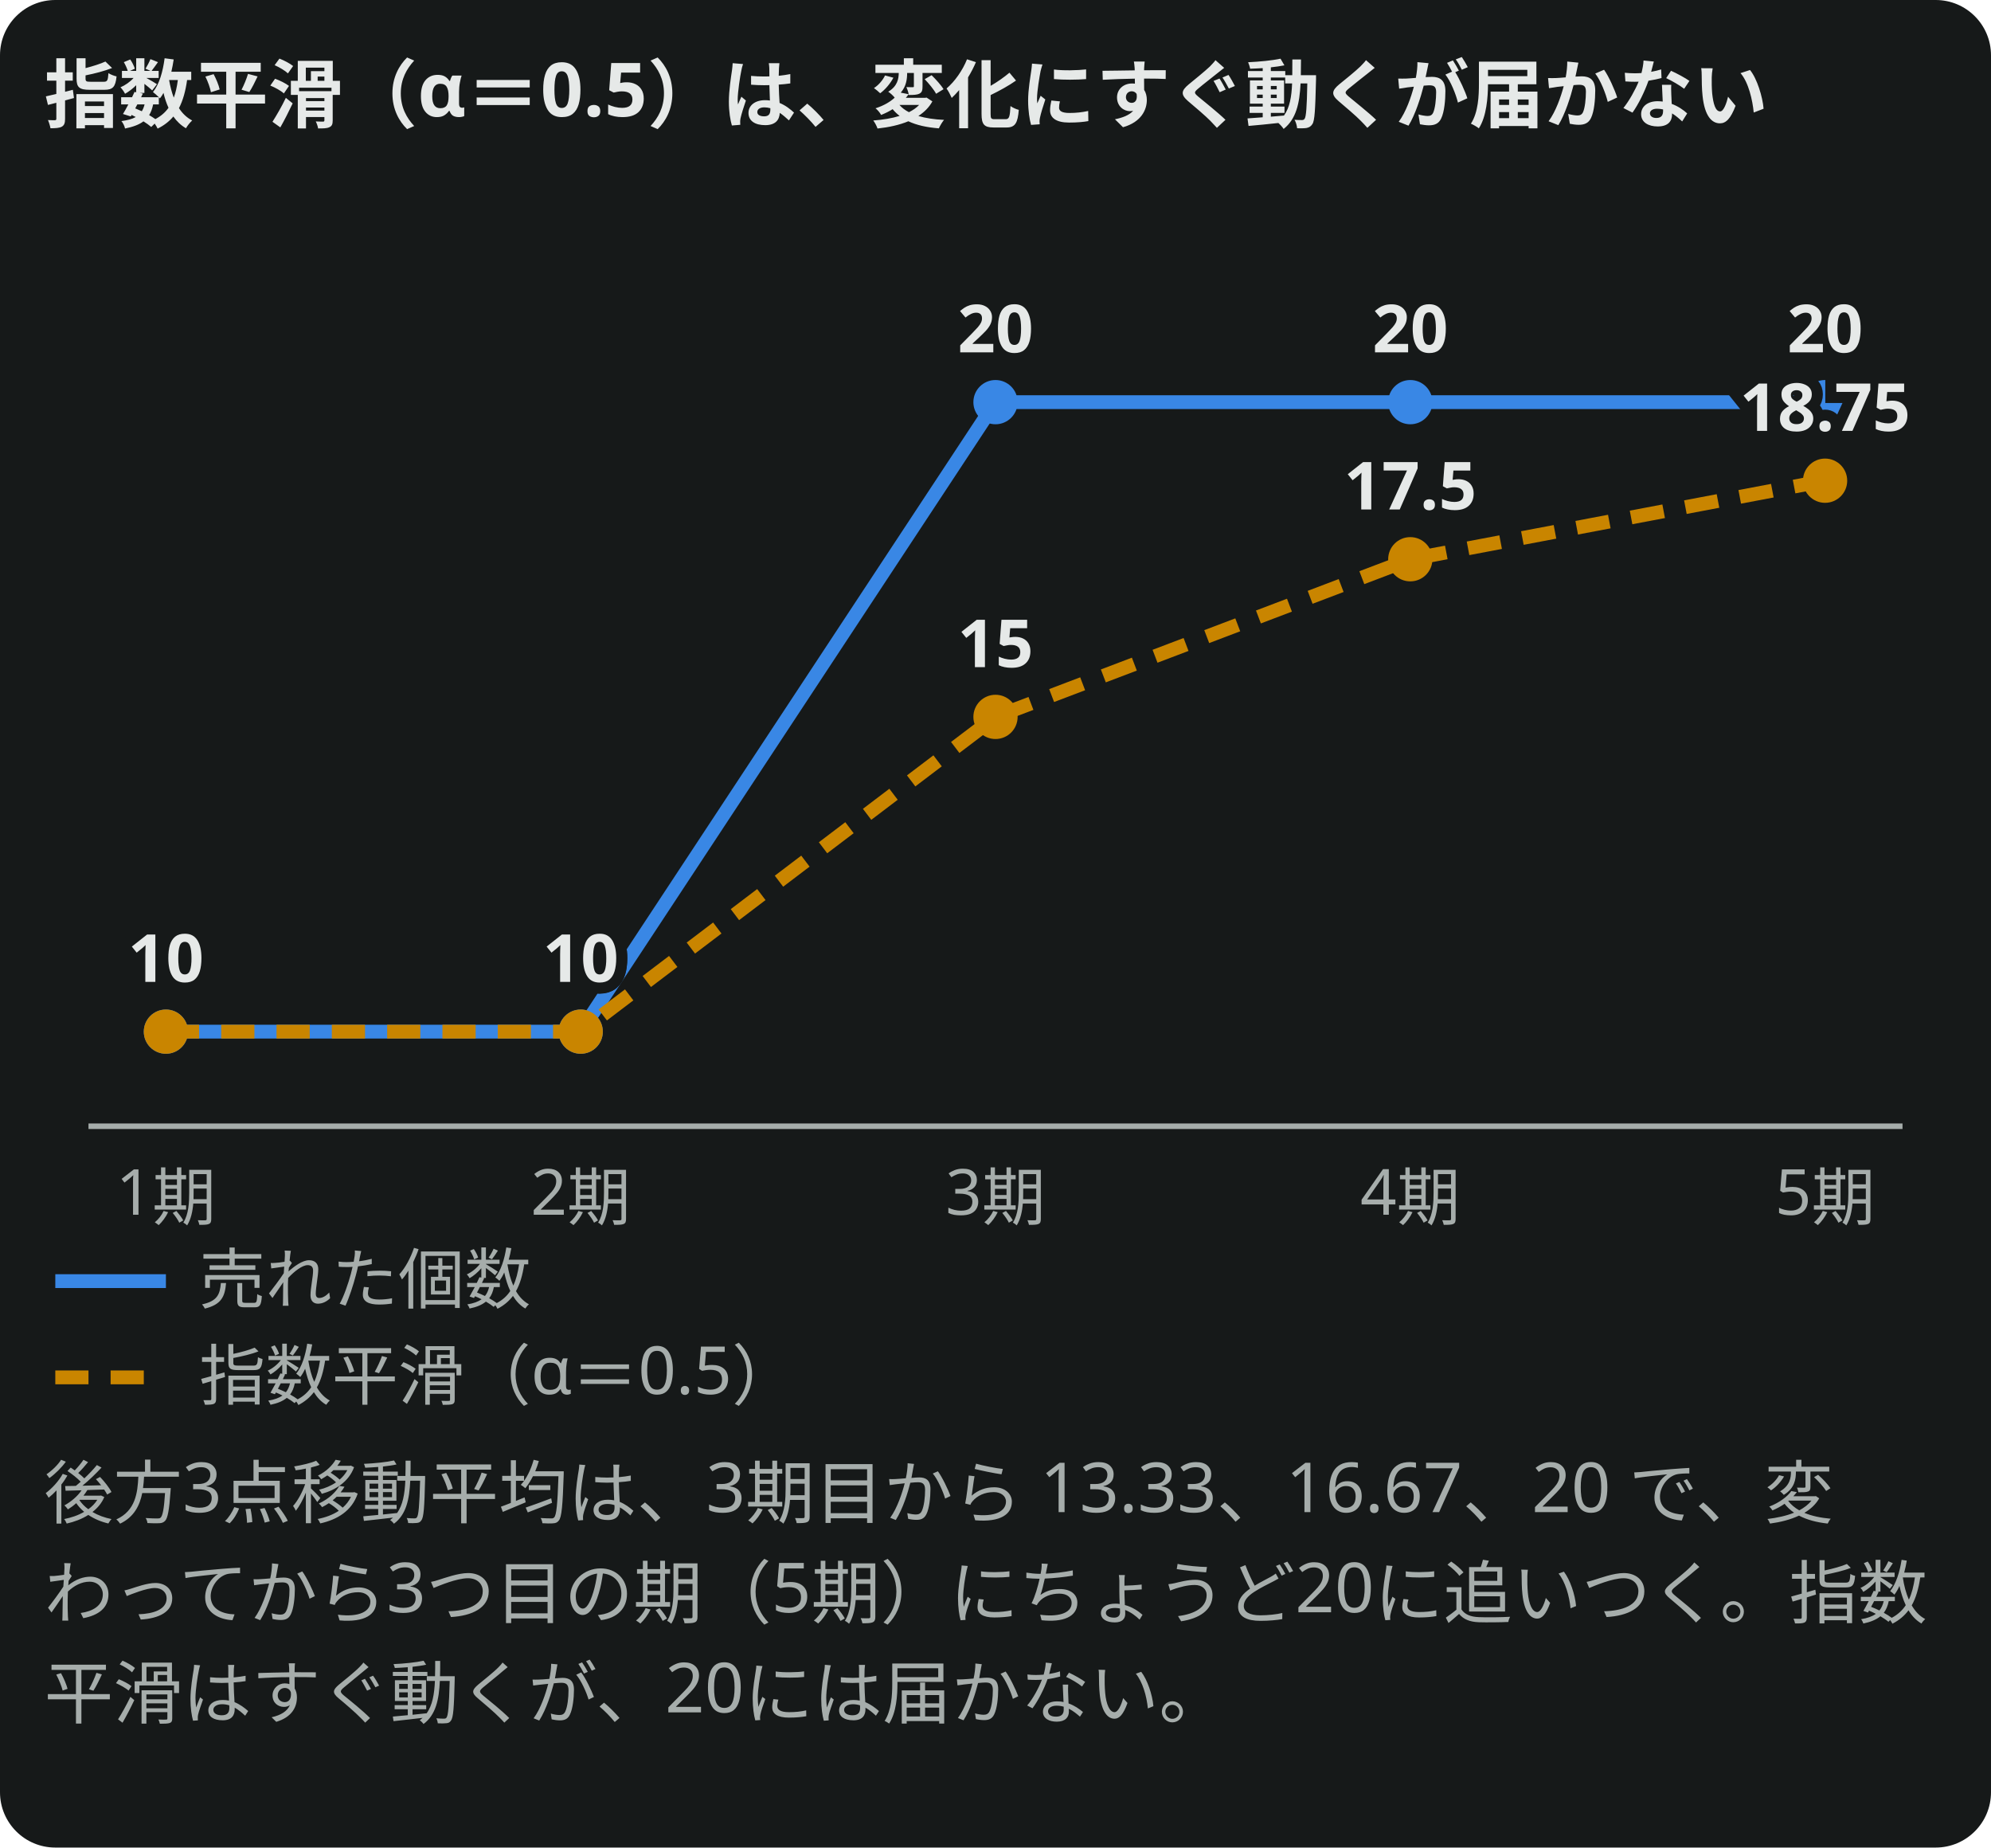
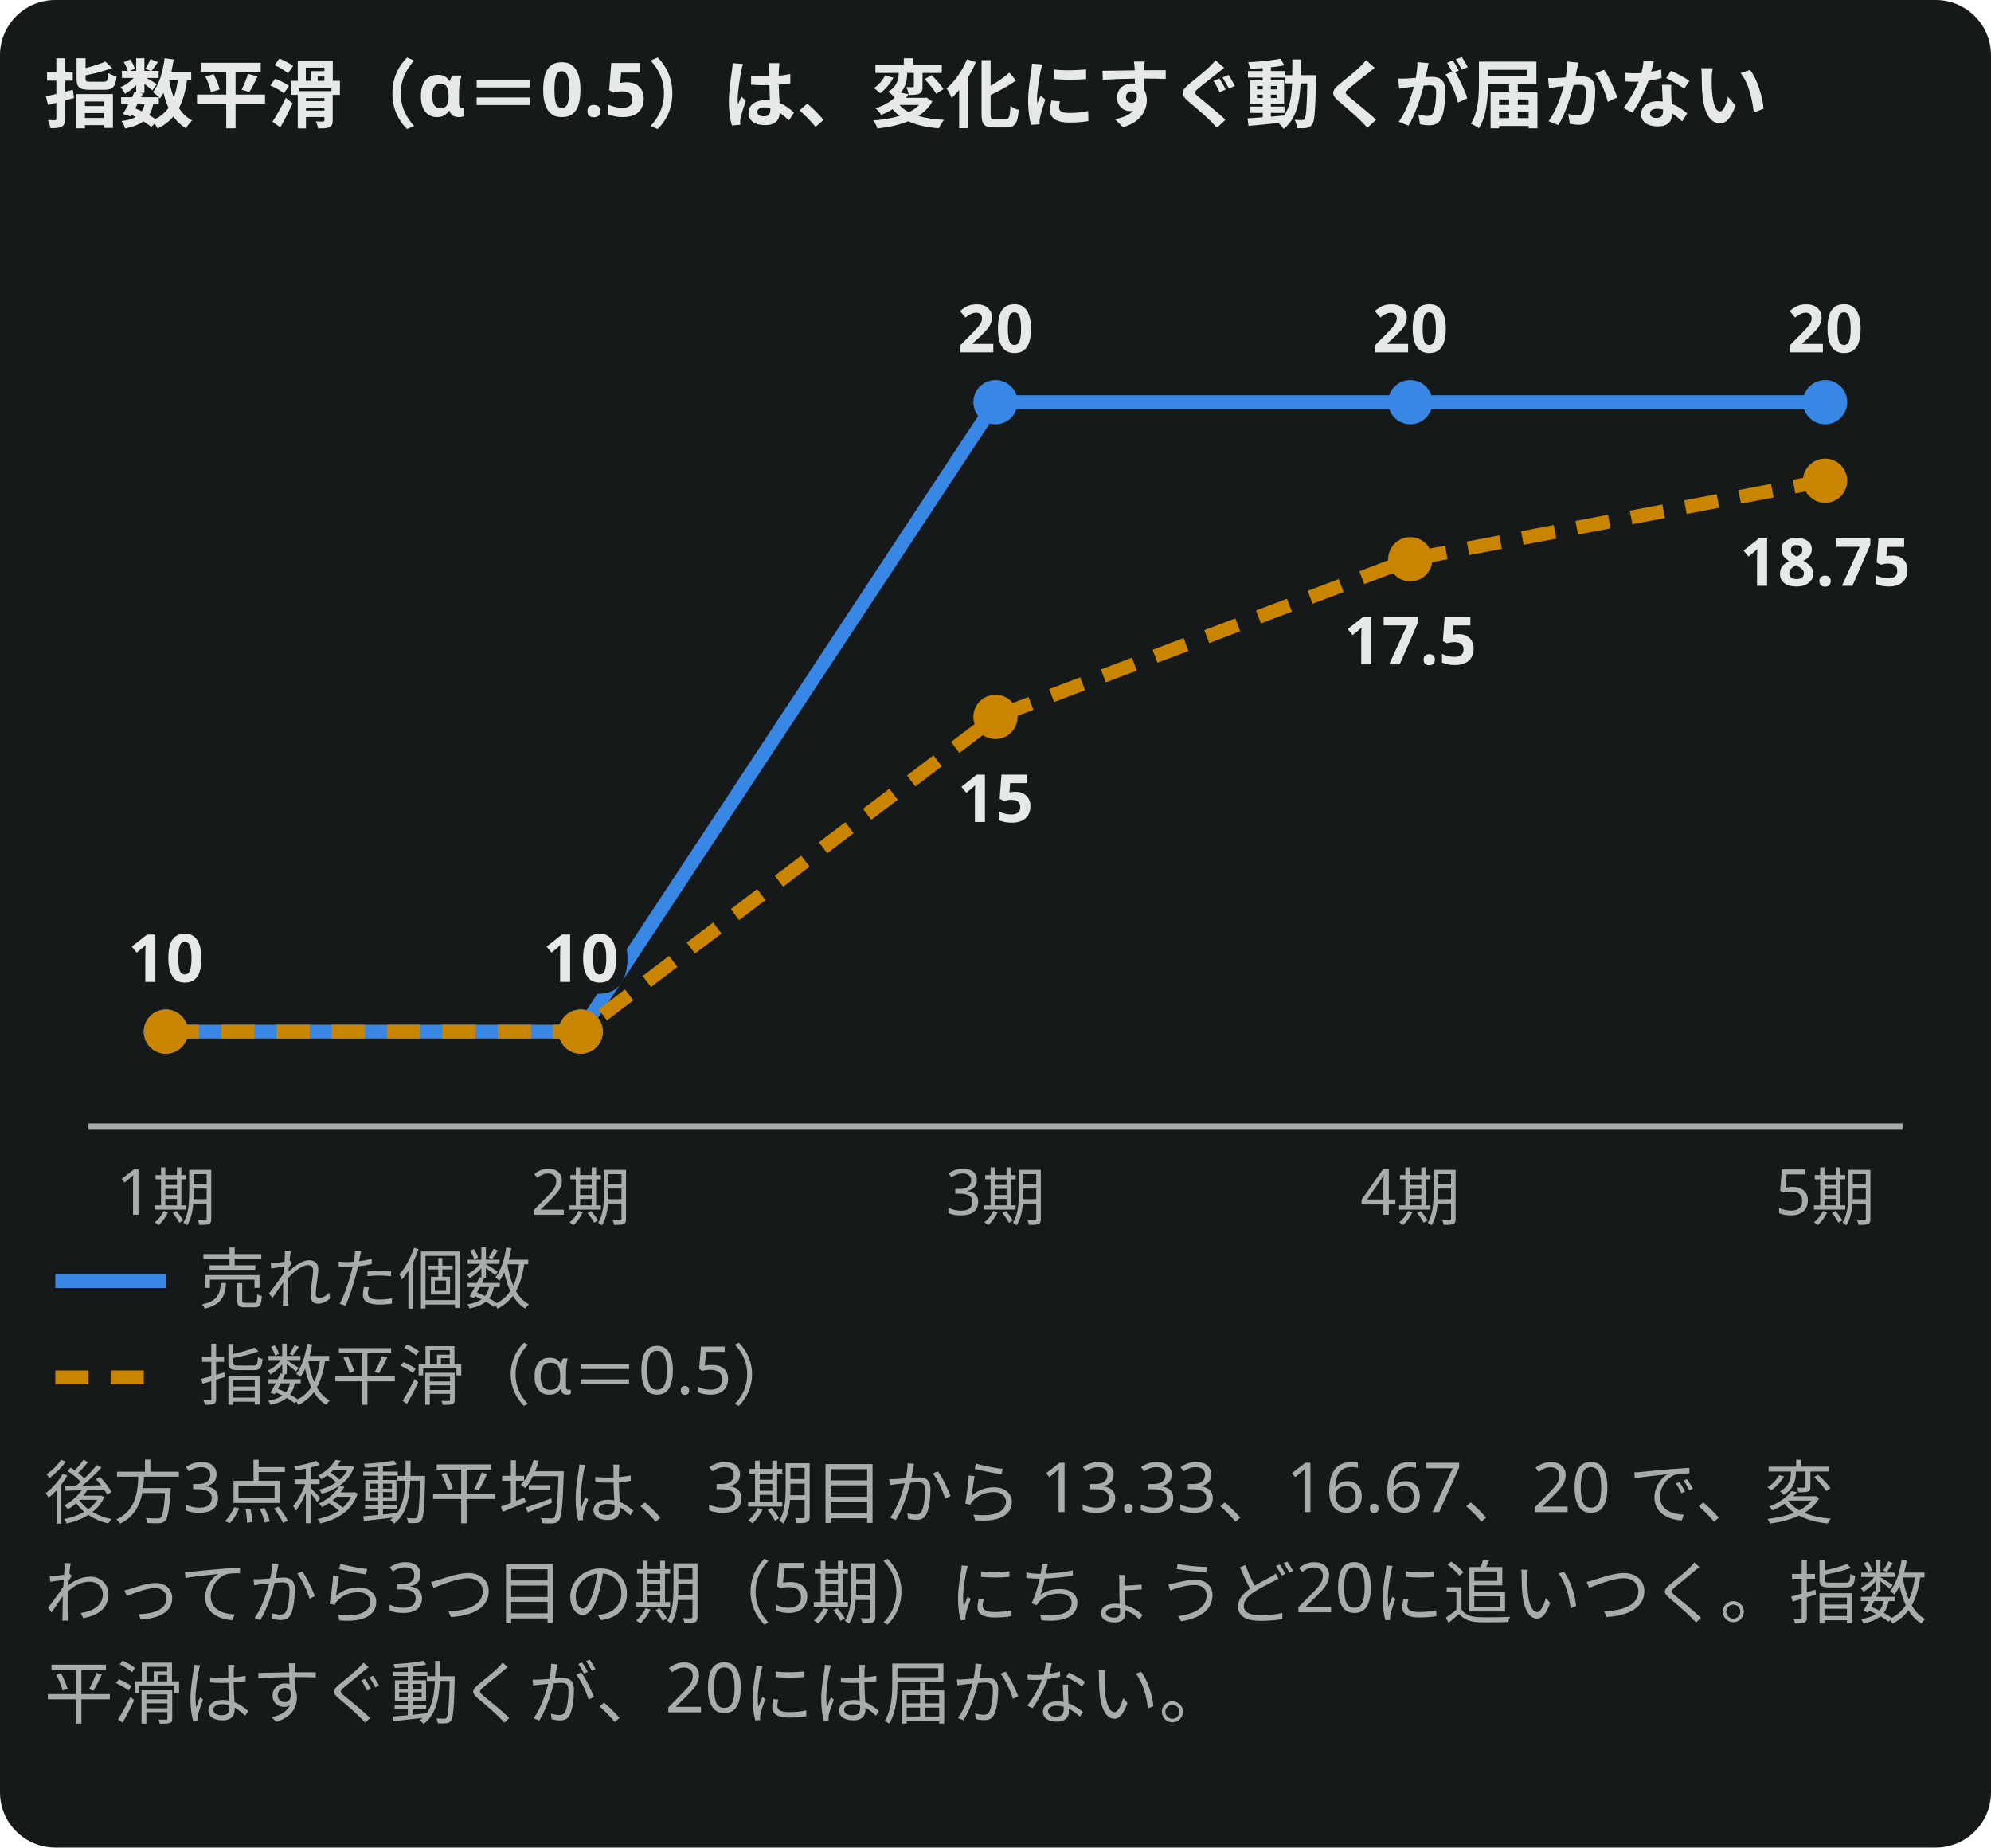
<svg xmlns="http://www.w3.org/2000/svg" viewBox="0 0 360 334" width="360" height="334" font-family="sans-serif" role="img" aria-label="折れ線（1期・2期・3期・4期・5期）">
  <rect width="360" height="334" rx="10" fill="#161919" />
  <text x="8" y="22" font-size="13.5" fill="#e6e9e8" text-anchor="start" font-weight="bold">指数平滑（α＝0.5）は、変化にすぐ動くが届かない</text>
  <line x1="16" y1="203.6" x2="344" y2="203.6" stroke="#a6adab" stroke-width="1" />
  <polyline points="30,186.5 105,186.5 180,72.7 255,72.7 330,72.7" fill="none" stroke="#3987e5" stroke-width="2.5" stroke-linejoin="round" />
  <circle cx="30" cy="186.5" r="4" fill="#3987e5" />
  <text x="30" y="177.5" font-size="12" fill="#e6e9e8" stroke="#161919" text-anchor="middle" font-weight="bold" stroke-width="4" paint-order="stroke">10</text>
  <circle cx="105" cy="186.5" r="4" fill="#3987e5" />
  <text x="105" y="177.5" font-size="12" fill="#e6e9e8" stroke="#161919" text-anchor="middle" font-weight="bold" stroke-width="4" paint-order="stroke">10</text>
  <circle cx="180" cy="72.7" r="4" fill="#3987e5" />
  <text x="180" y="63.7" font-size="12" fill="#e6e9e8" stroke="#161919" text-anchor="middle" font-weight="bold" stroke-width="4" paint-order="stroke">20</text>
  <circle cx="255" cy="72.7" r="4" fill="#3987e5" />
  <text x="255" y="63.7" font-size="12" fill="#e6e9e8" stroke="#161919" text-anchor="middle" font-weight="bold" stroke-width="4" paint-order="stroke">20</text>
  <circle cx="330" cy="72.7" r="4" fill="#3987e5" />
  <text x="330" y="63.7" font-size="12" fill="#e6e9e8" stroke="#161919" text-anchor="middle" font-weight="bold" stroke-width="4" paint-order="stroke">20</text>
  <polyline points="30,186.5 105,186.5 180,129.6 255,101.1 330,86.9" fill="none" stroke="#c98500" stroke-width="2.5" stroke-dasharray="6 4" stroke-linejoin="round" />
  <circle cx="30" cy="186.5" r="4" fill="#c98500" />
  <text x="30" y="177.5" font-size="12" fill="#e6e9e8" stroke="#161919" text-anchor="middle" font-weight="bold" stroke-width="4" paint-order="stroke">10</text>
  <circle cx="105" cy="186.5" r="4" fill="#c98500" />
  <text x="105" y="177.5" font-size="12" fill="#e6e9e8" stroke="#161919" text-anchor="middle" font-weight="bold" stroke-width="4" paint-order="stroke">10</text>
  <circle cx="180" cy="129.6" r="4" fill="#c98500" />
-   <text x="180" y="120.6" font-size="12" fill="#e6e9e8" stroke="#161919" text-anchor="middle" font-weight="bold" stroke-width="4" paint-order="stroke">15</text>
+   <text x="180" y="148.6" font-size="12" fill="#e6e9e8" stroke="#161919" text-anchor="middle" font-weight="bold" stroke-width="4" paint-order="stroke">15</text>
  <circle cx="255" cy="101.1" r="4" fill="#c98500" />
-   <text x="255" y="92.1" font-size="12" fill="#e6e9e8" stroke="#161919" text-anchor="middle" font-weight="bold" stroke-width="4" paint-order="stroke">17.5</text>
+   <text x="255" y="120.1" font-size="12" fill="#e6e9e8" stroke="#161919" text-anchor="middle" font-weight="bold" stroke-width="4" paint-order="stroke">17.5</text>
  <circle cx="330" cy="86.9" r="4" fill="#c98500" />
-   <text x="330" y="77.9" font-size="12" fill="#e6e9e8" stroke="#161919" text-anchor="middle" font-weight="bold" stroke-width="4" paint-order="stroke">18.75</text>
+   <text x="330" y="105.9" font-size="12" fill="#e6e9e8" stroke="#161919" text-anchor="middle" font-weight="bold" stroke-width="4" paint-order="stroke">18.75</text>
  <text x="30" y="219.6" font-size="11.5" fill="#a6adab" text-anchor="middle">1期</text>
  <text x="105" y="219.6" font-size="11.5" fill="#a6adab" text-anchor="middle">2期</text>
  <text x="180" y="219.6" font-size="11.5" fill="#a6adab" text-anchor="middle">3期</text>
  <text x="255" y="219.6" font-size="11.5" fill="#a6adab" text-anchor="middle">4期</text>
  <text x="330" y="219.6" font-size="11.5" fill="#a6adab" text-anchor="middle">5期</text>
  <line x1="10" y1="231.6" x2="30" y2="231.6" stroke="#3987e5" stroke-width="2.5" />
  <text x="36" y="235.6" font-size="12" fill="#a6adab" text-anchor="start">売れた個数</text>
  <line x1="10" y1="249" x2="30" y2="249" stroke="#c98500" stroke-width="2.5" stroke-dasharray="6 4" />
  <text x="36" y="253" font-size="12" fill="#a6adab" text-anchor="start">指数平滑（α＝0.5）</text>
  <text x="8" y="274.4" font-size="12.5" fill="#a6adab" text-anchor="start">後方3点移動平均は、3期目から 13.33、16.67、20 で、変</text>
  <text x="8" y="292.5" font-size="12.5" fill="#a6adab" text-anchor="start">わってから3つ目の期（5期）にちょうど20に追いつく。指数</text>
  <text x="8" y="310.6" font-size="12.5" fill="#a6adab" text-anchor="start">平滑はすぐ動くが、20には届かない。</text>
</svg>
